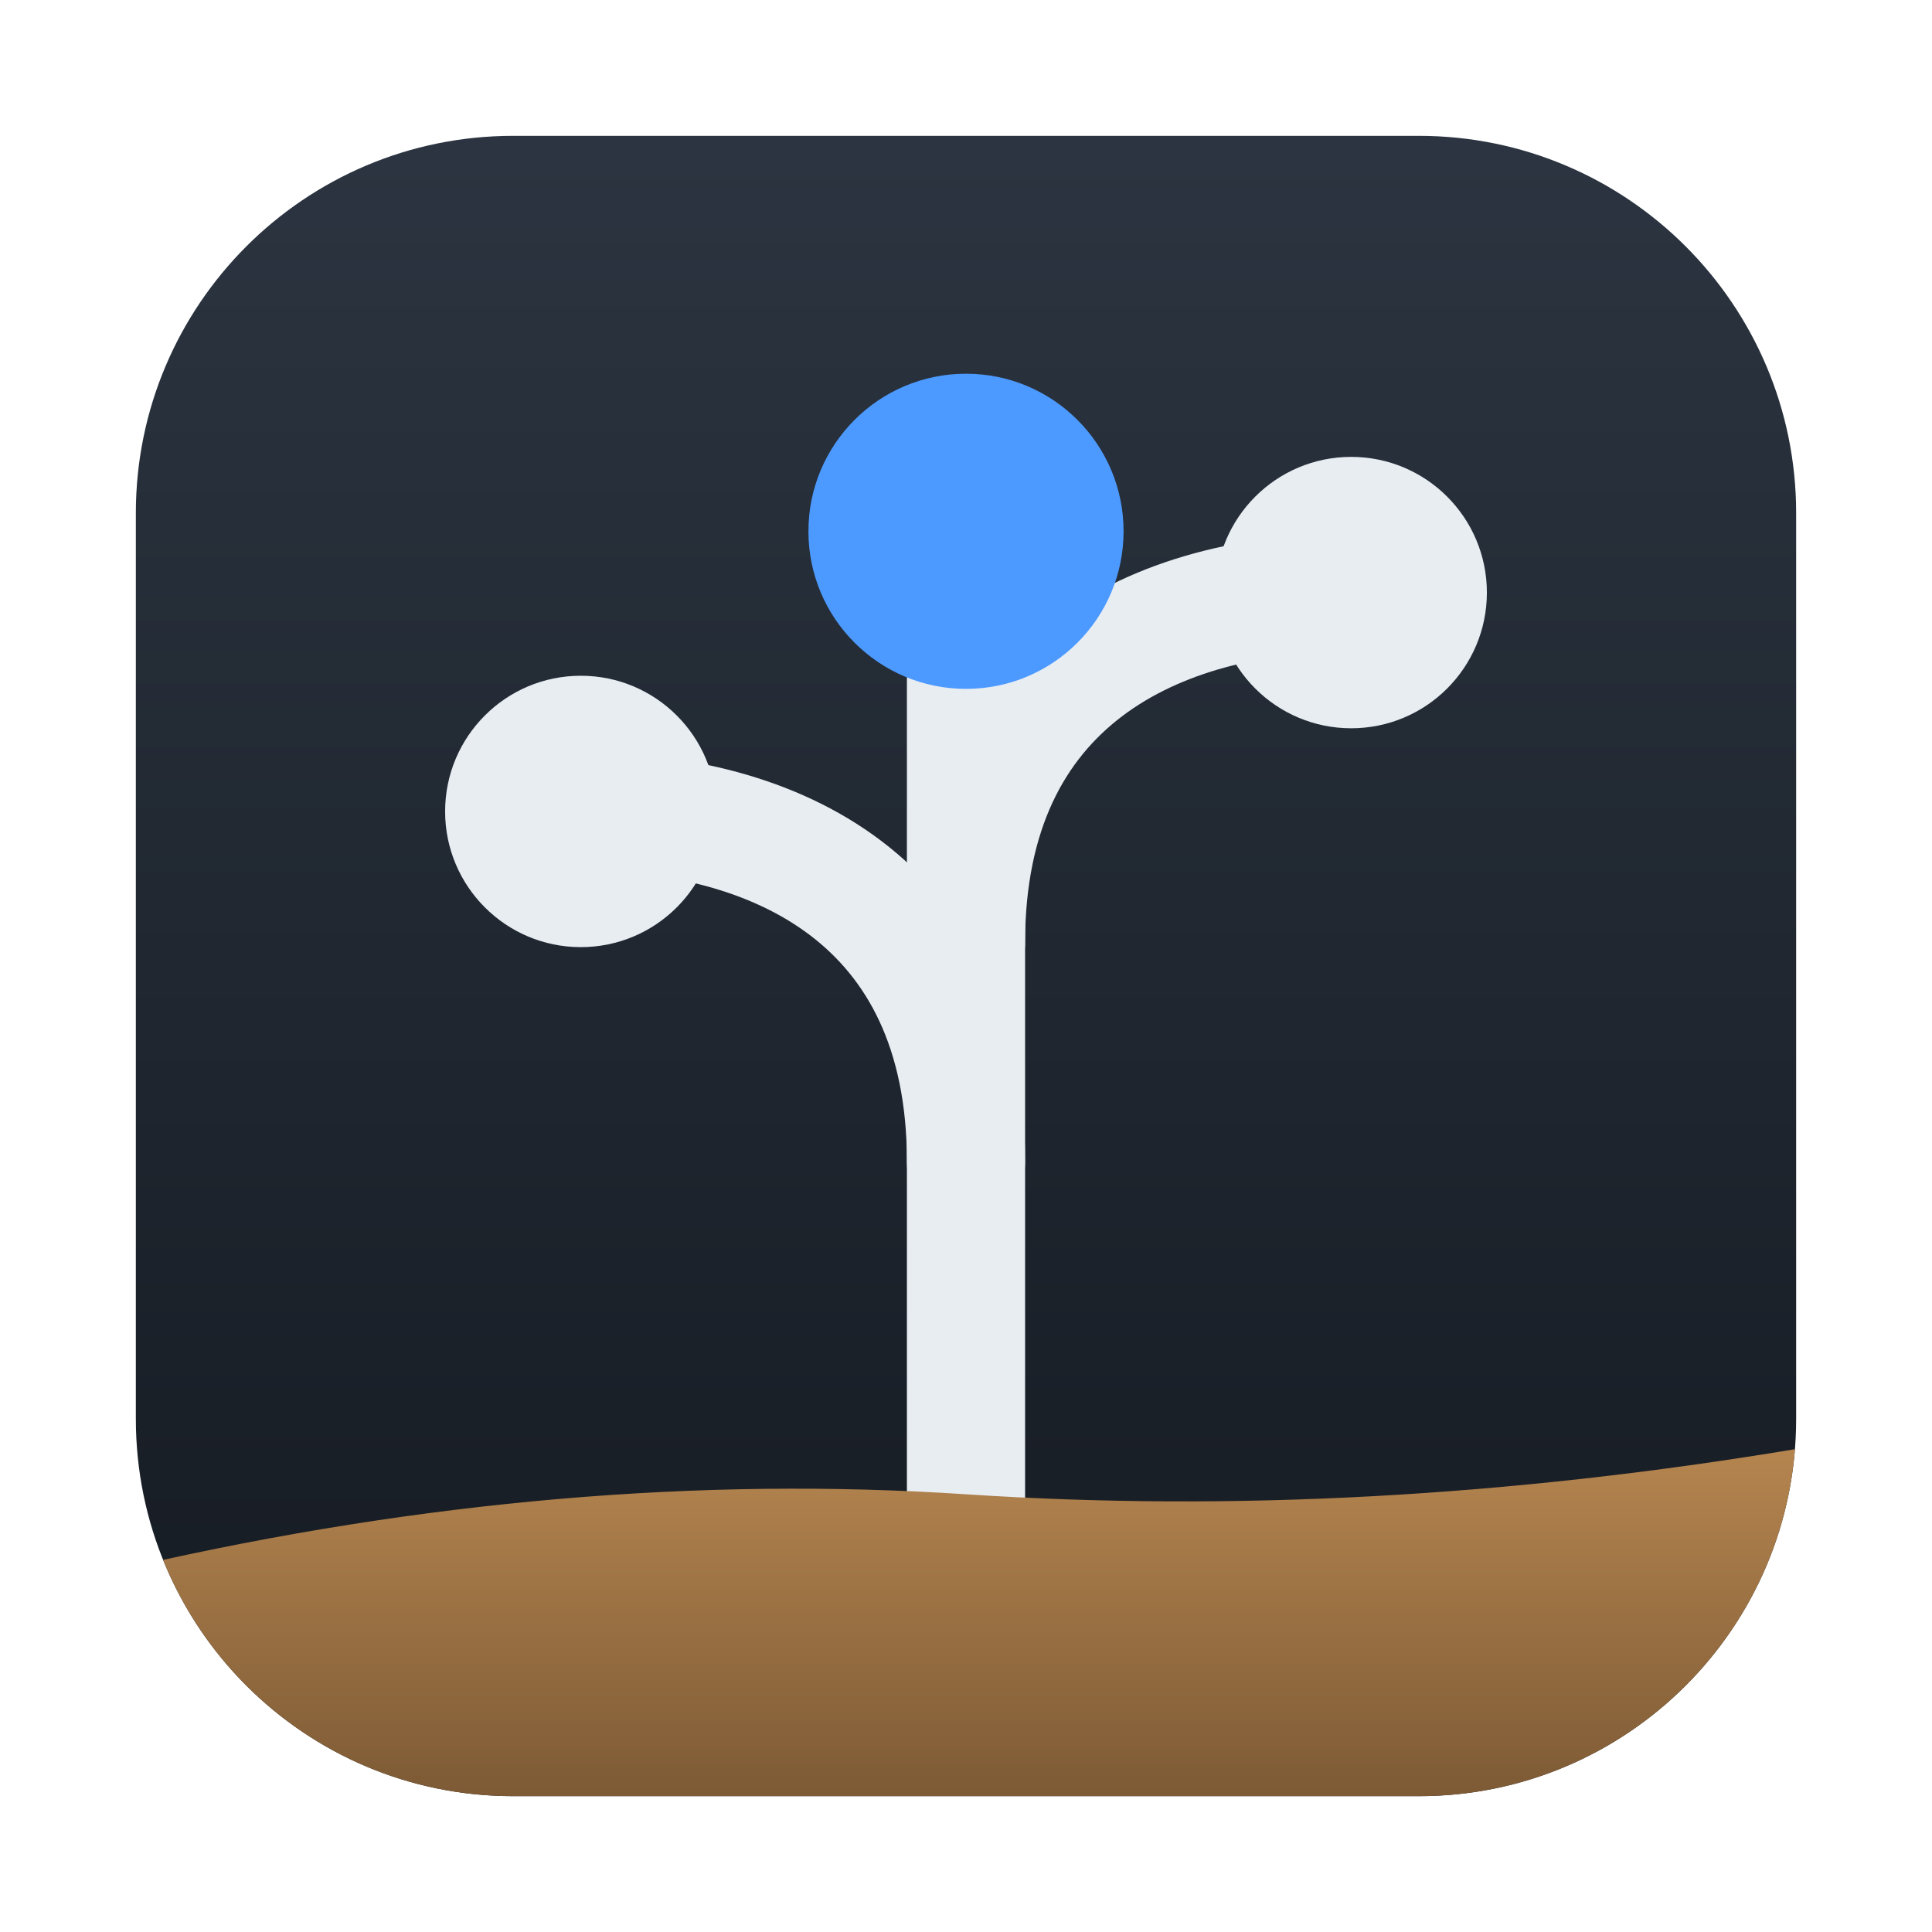
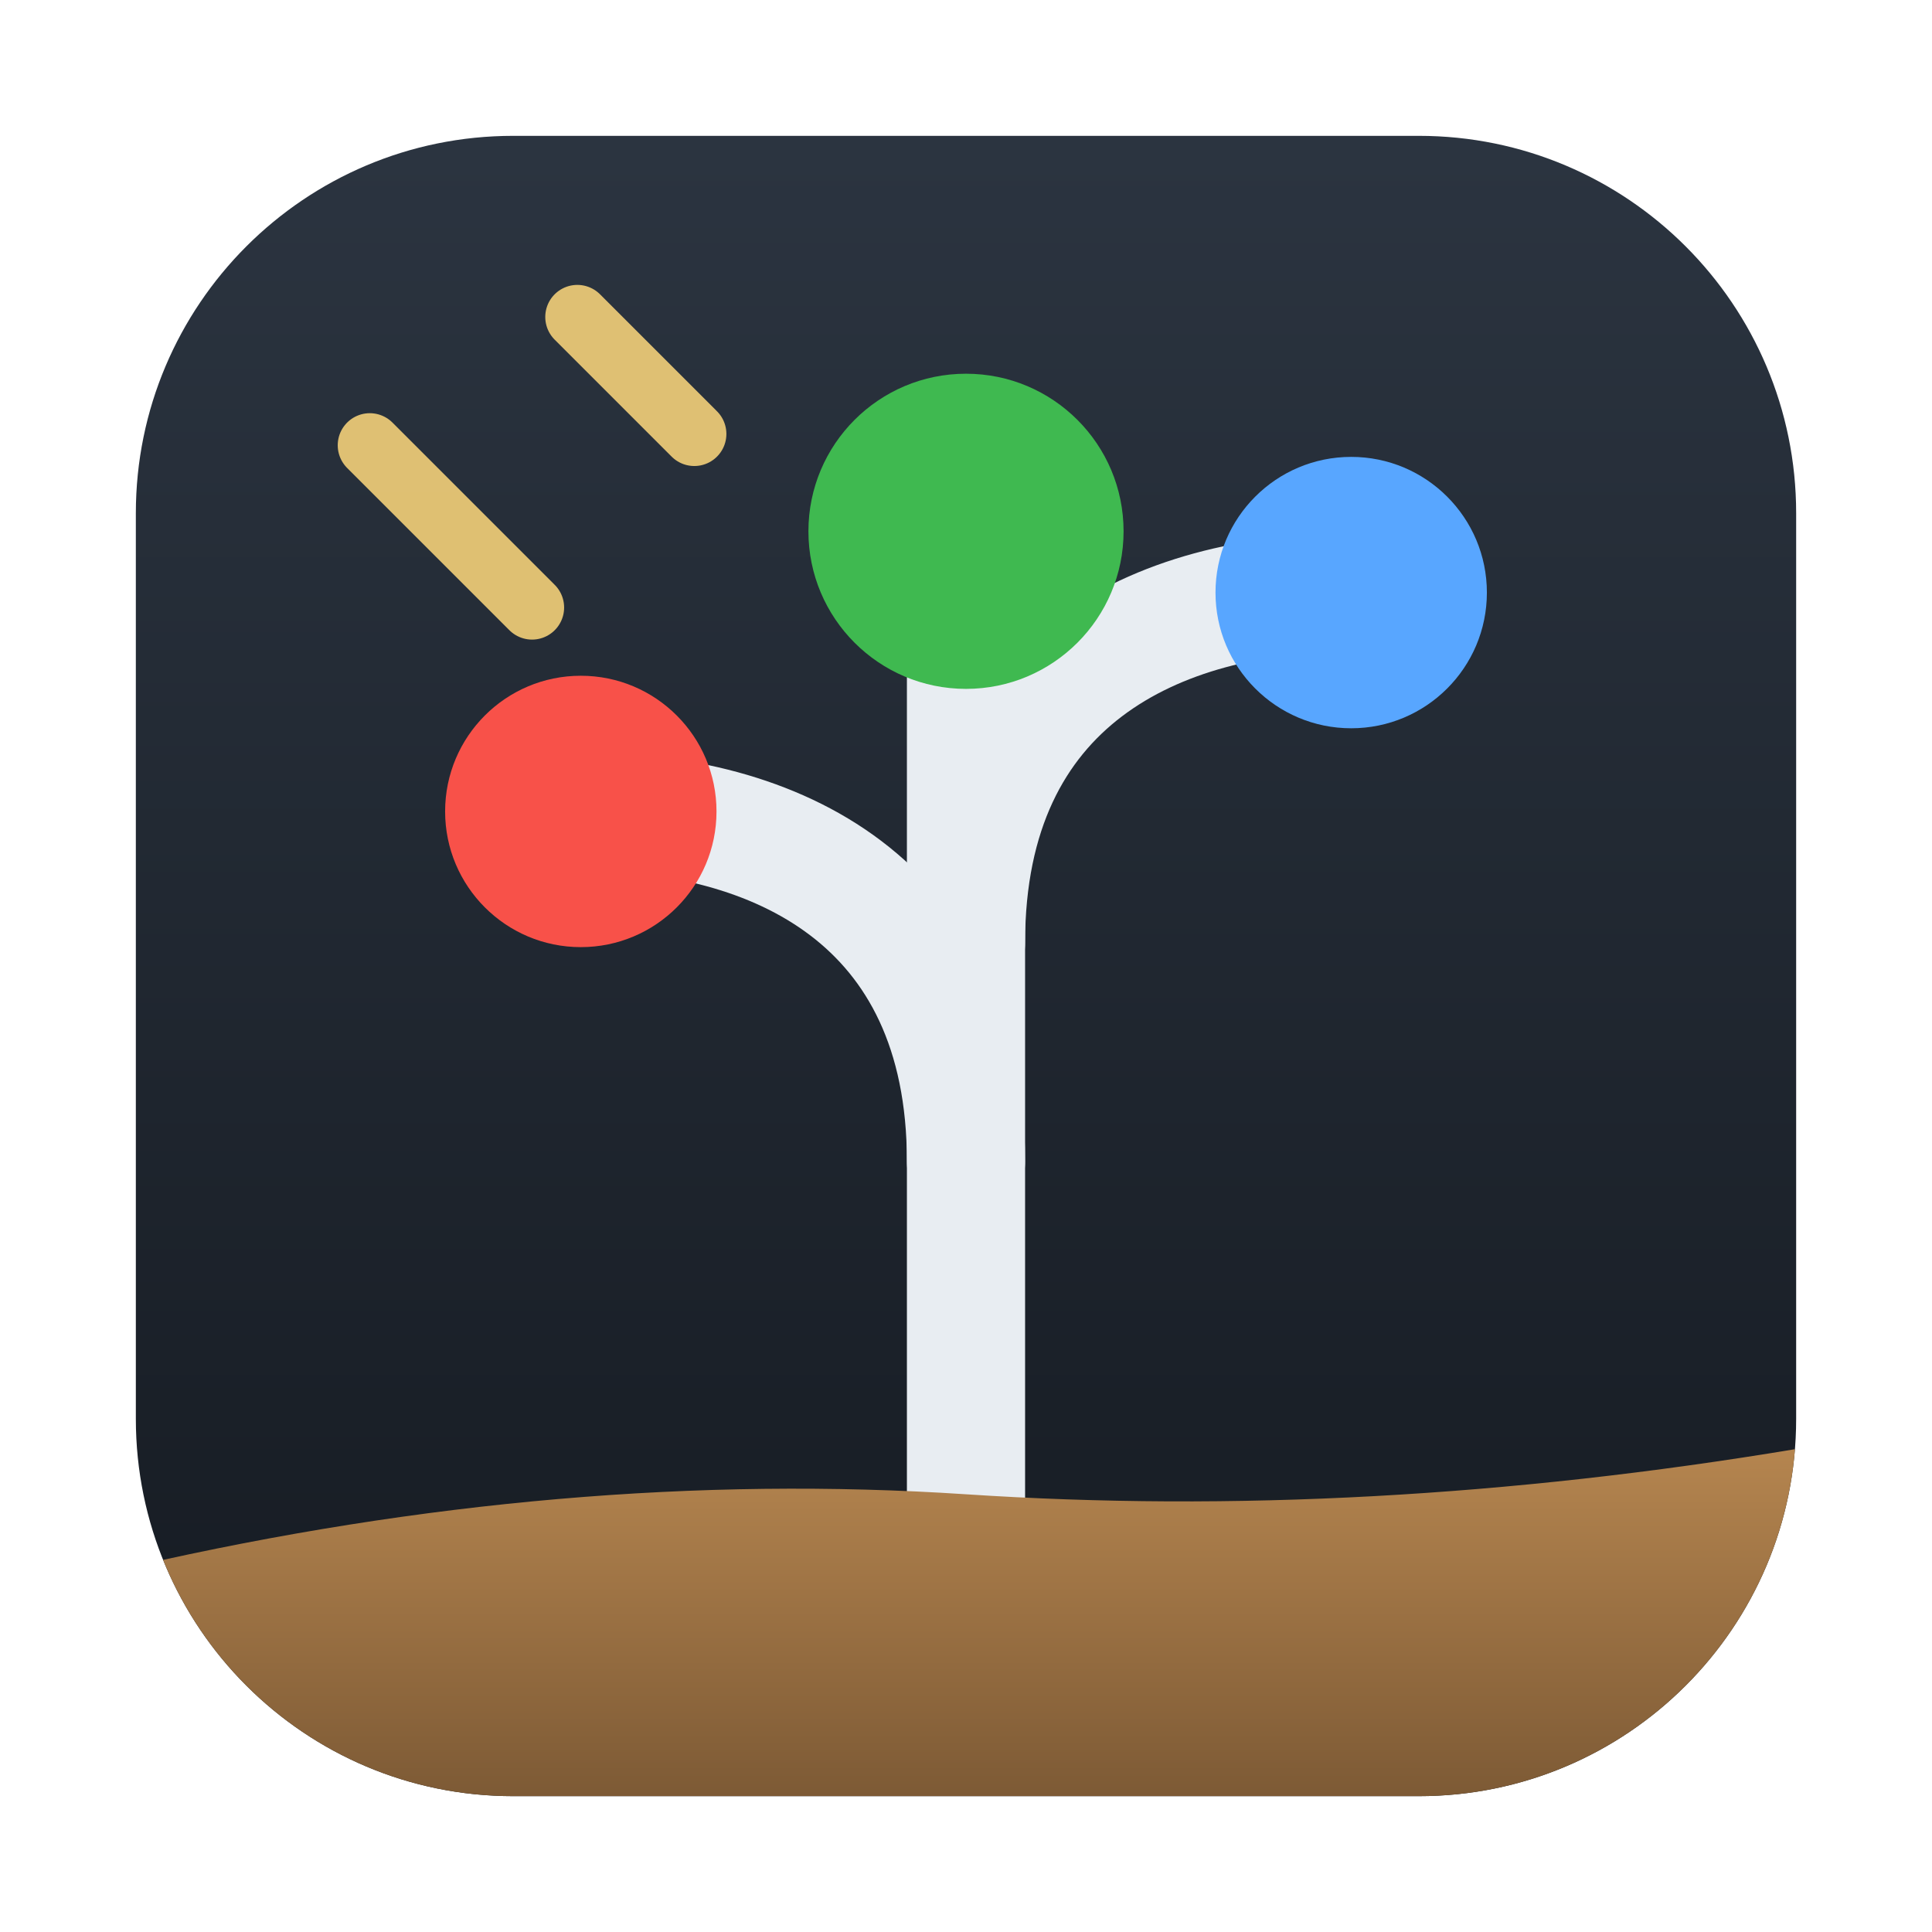
<svg xmlns="http://www.w3.org/2000/svg" viewBox="0 0 1024 1024" width="1024" height="1024">
  <defs>
    <linearGradient id="bg" x1="0" y1="0" x2="0" y2="1">
      <stop offset="0" stop-color="#2b3440" />
      <stop offset="1" stop-color="#151a21" />
    </linearGradient>
    <linearGradient id="soil" x1="0" y1="0" x2="0" y2="1">
      <stop offset="0" stop-color="#b5854f" />
      <stop offset="1" stop-color="#7d5a35" />
    </linearGradient>
    <clipPath id="card">
      <rect x="72" y="72" width="880" height="880" rx="200" />
    </clipPath>
  </defs>
  <rect x="72" y="72" width="880" height="880" rx="200" fill="url(#bg)" />
+   <g stroke="#ffd97d" stroke-width="34" stroke-linecap="round" opacity="0.85">
+     <path d="M 196 236 L 282 322" />
+     <path d="M 306 168 L 368 230" />
+   </g>
  <g transform="translate(512 792) scale(1.16) translate(-512 -792)">
    <g fill="none" stroke="#e8edf2" stroke-width="54" stroke-linecap="round">
      <path d="M 512 852 L 512 386" />
      <path d="M 512 640 C 512 520 424 480 336 480" />
      <path d="M 512 540 C 512 420 600 380 688 380" />
    </g>
-     <circle cx="336" cy="480" r="62" fill="#e8edf2" />
-     <circle cx="688" cy="380" r="62" fill="#e8edf2" />
-     <circle cx="512" cy="352" r="72" fill="#4c9aff" />
+     <circle cx="336" cy="480" r="62" fill="#f85149" />
+     <circle cx="688" cy="380" r="62" fill="#58a6ff" />
+     <circle cx="512" cy="352" r="72" fill="#3fb950" />
  </g>
  <g clip-path="url(#card)">
    <path d="M 72 830 Q 300 778 512 792 Q 724 806 952 768 L 952 952 L 72 952 Z" fill="url(#soil)" />
  </g>
</svg>
